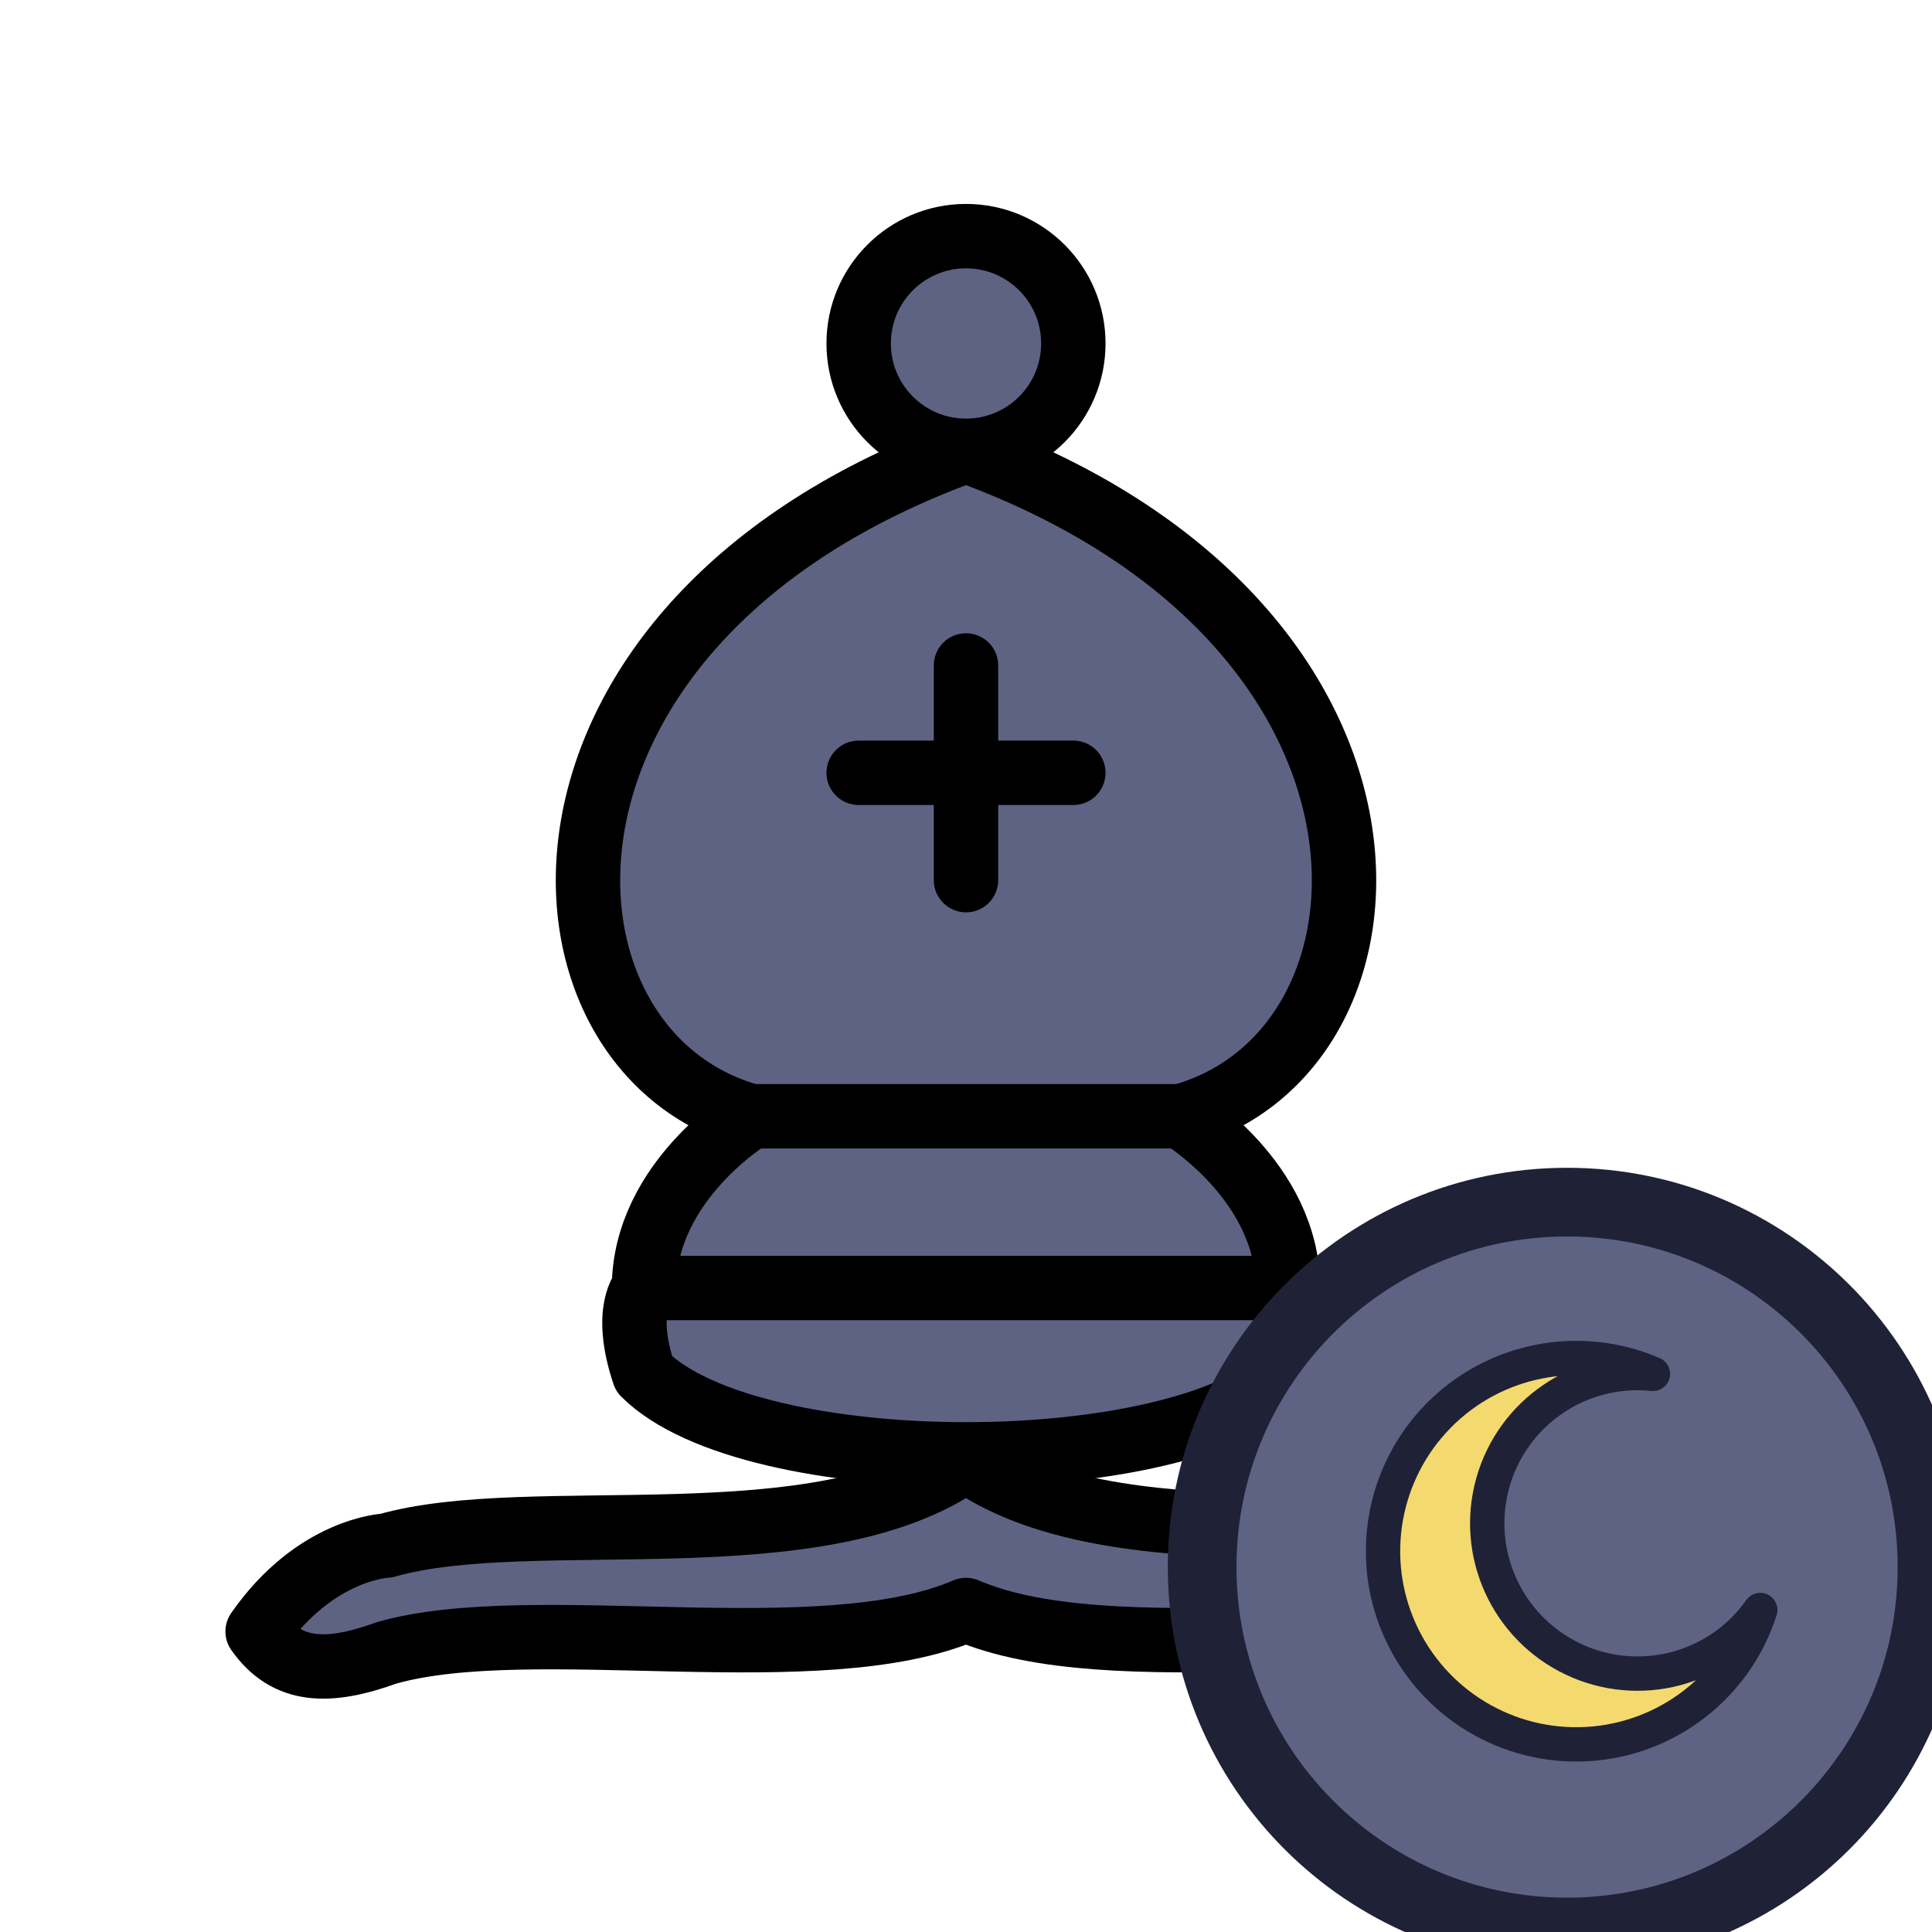
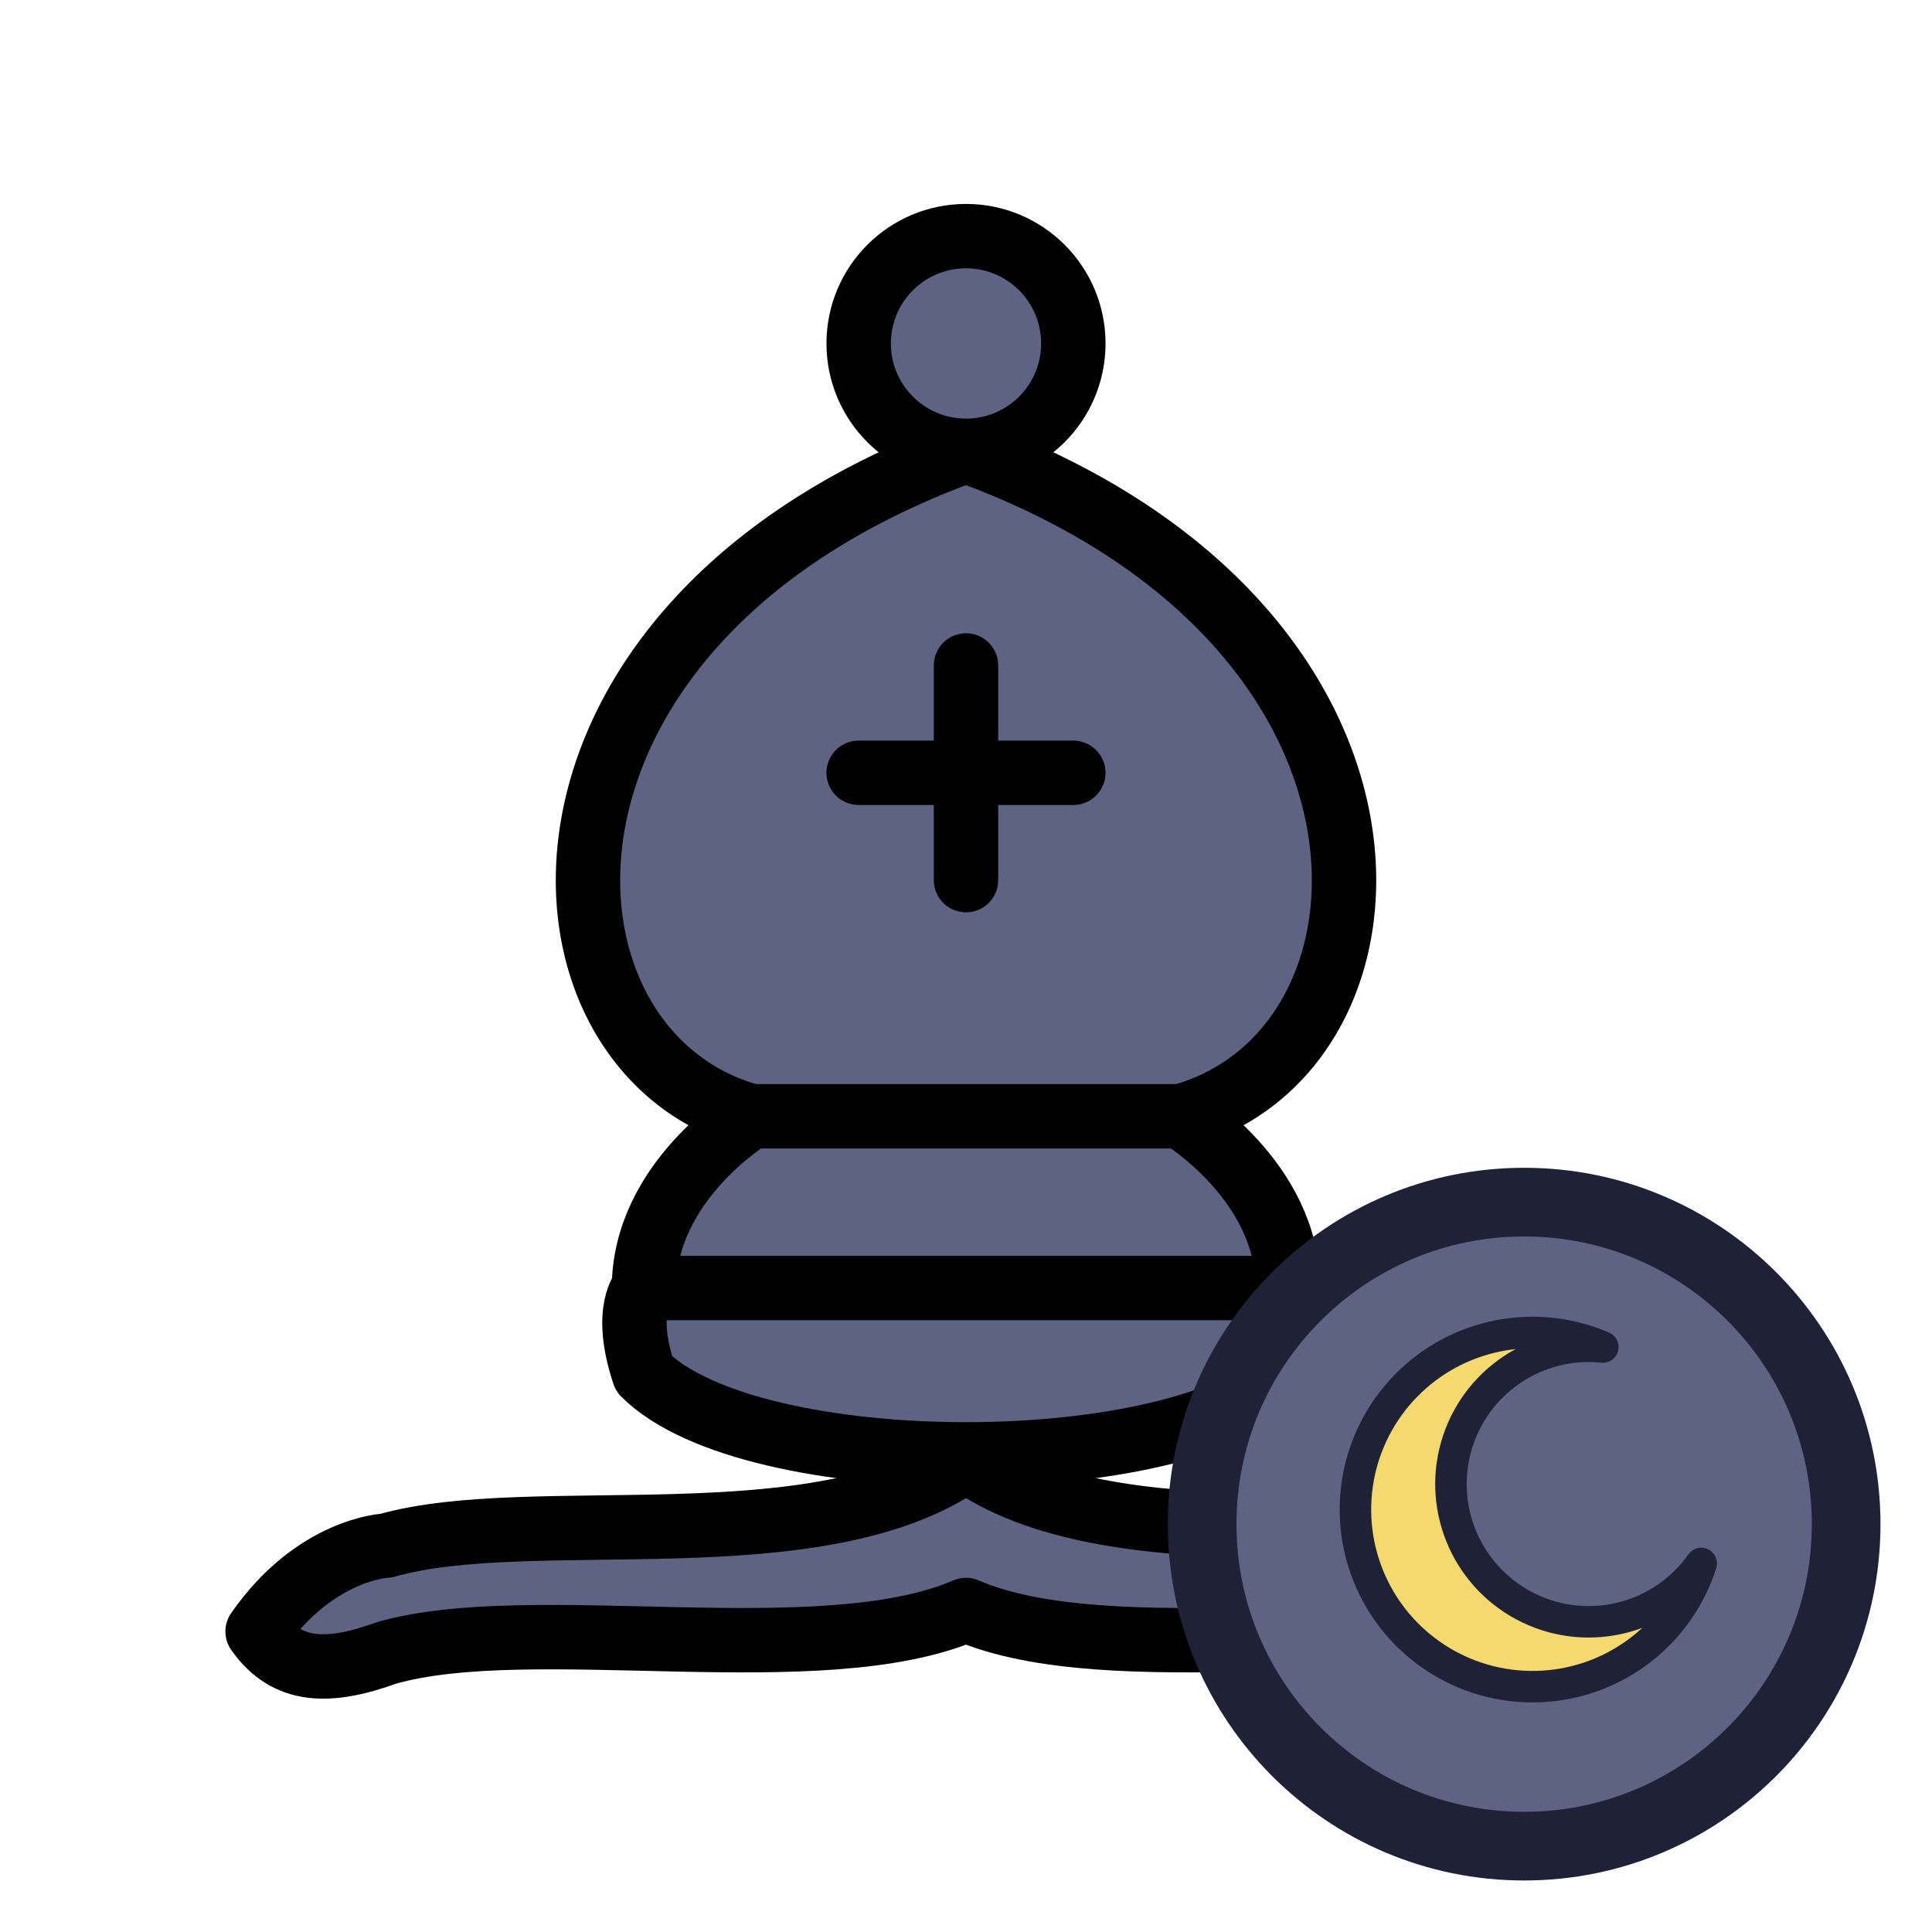
<svg xmlns="http://www.w3.org/2000/svg" width="45" height="45" viewBox="0 0 45 45">
  <g fill="none" fill-rule="evenodd" stroke="#000" stroke-linecap="round" stroke-linejoin="round" stroke-width="1.5">
    <g fill="#5E6384" stroke-linecap="butt">
      <path d="M9 36c3.39-.97 10.11.43 13.5-2 3.39 2.43 10.11 1.03 13.5 2 0 0 1.65.54 3 2-.68.97-1.65.99-3 .5-3.39-.97-10.11.46-13.5-1-3.39 1.46-10.11.03-13.5 1-1.35.49-2.32.47-3-.5 1.35-1.94 3-2 3-2z" />
      <path d="M15 32c2.5 2.5 12.5 2.5 15 0 .5-1.5 0-2 0-2 0-2.5-2.5-4-2.5-4 5.5-1.5 6-11.5-5-15.5-11 4-10.5 14-5 15.5 0 0-2.5 1.5-2.5 4 0 0-.5.5 0 2z" />
      <path d="M25 8a2.5 2.5 0 1 1-5 0 2.5 2.5 0 1 1 5 0z" />
    </g>
    <path stroke-linejoin="miter" d="M17.5 26h10M15 30h15m-7.5-14.5v5M20 18h5" />
  </g>
-   <circle cx="36.5" cy="36.5" r="8.5" fill="#5E6384" stroke="#1F2236" stroke-width="1.6" />
-   <svg x="30.5" y="30.5" width="12" height="12" viewBox="0 0 24 24">
+   <circle cx="35.5" cy="35.5" r="7.5" fill="#5E6384" stroke="#1F2236" stroke-width="1.6" />
+   <svg x="30" y="30" width="11" height="11" viewBox="0 0 24 24">
    <path d="M16 3 A9 9 0 1 0 21 14 A7 7 0 1 1 16 3 Z" fill="#F4DA6E" stroke="#1F2236" stroke-width="1.6" stroke-linejoin="round" stroke-linecap="round" />
  </svg>
</svg>
